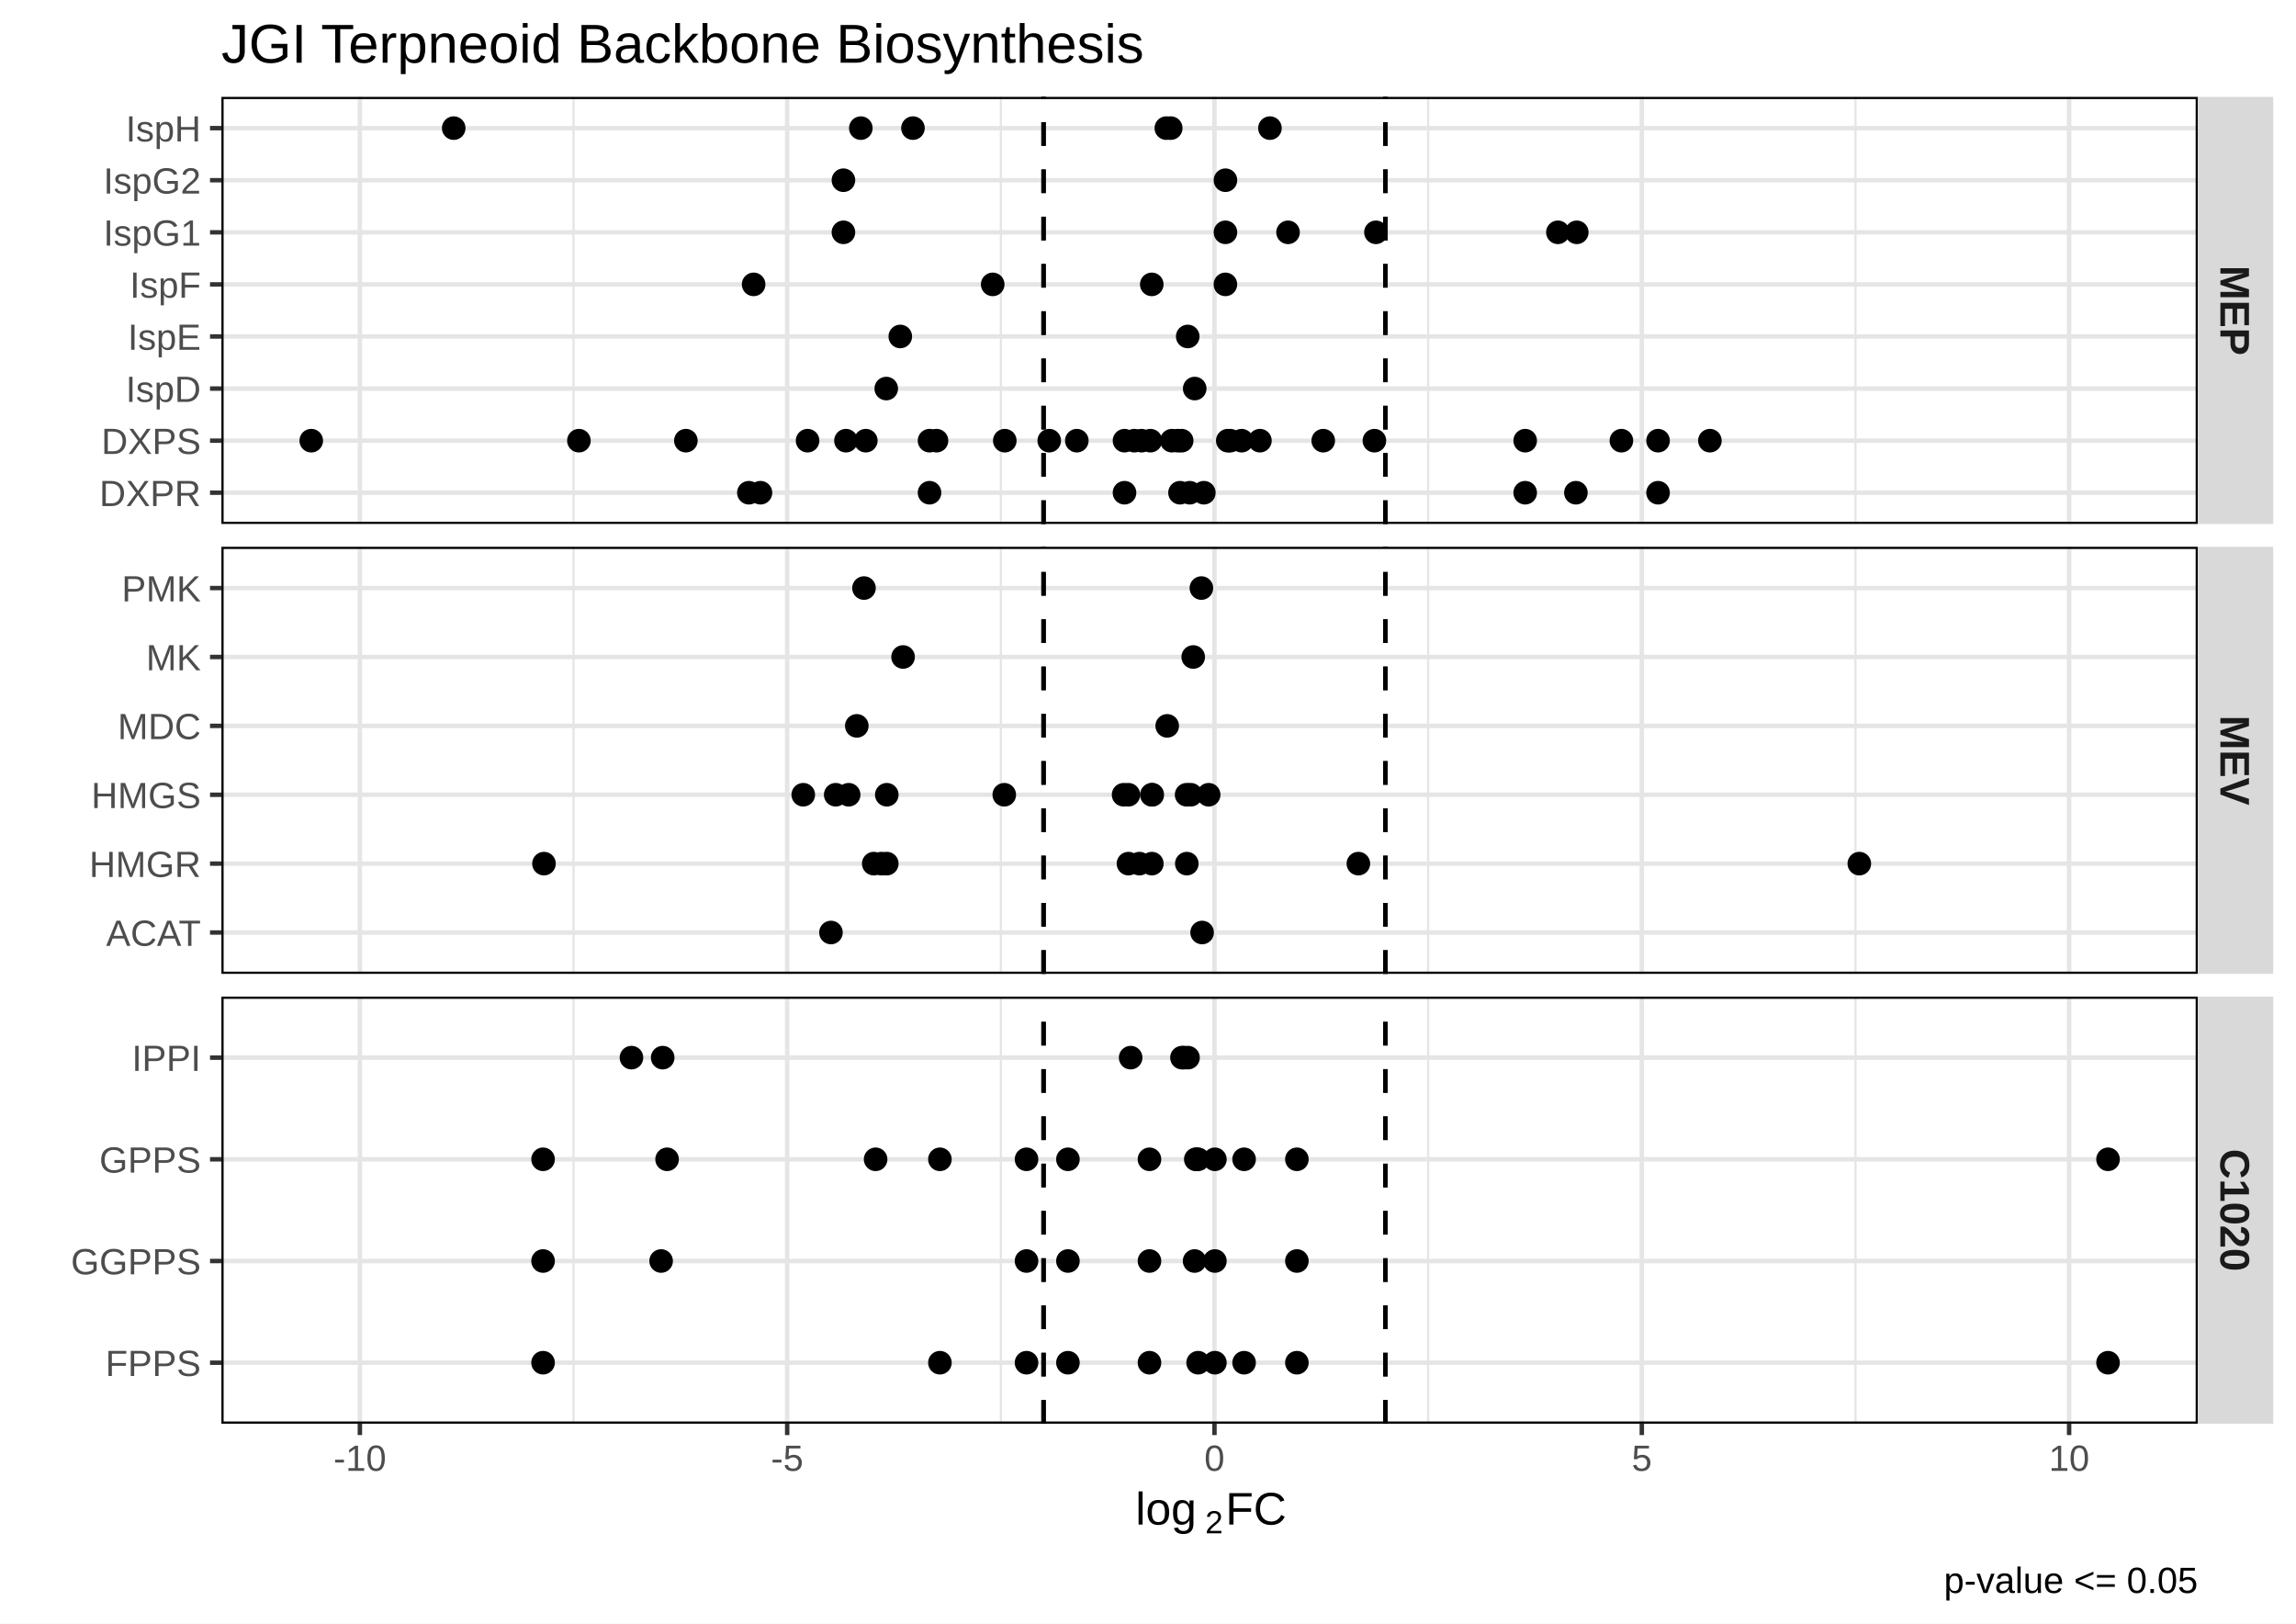
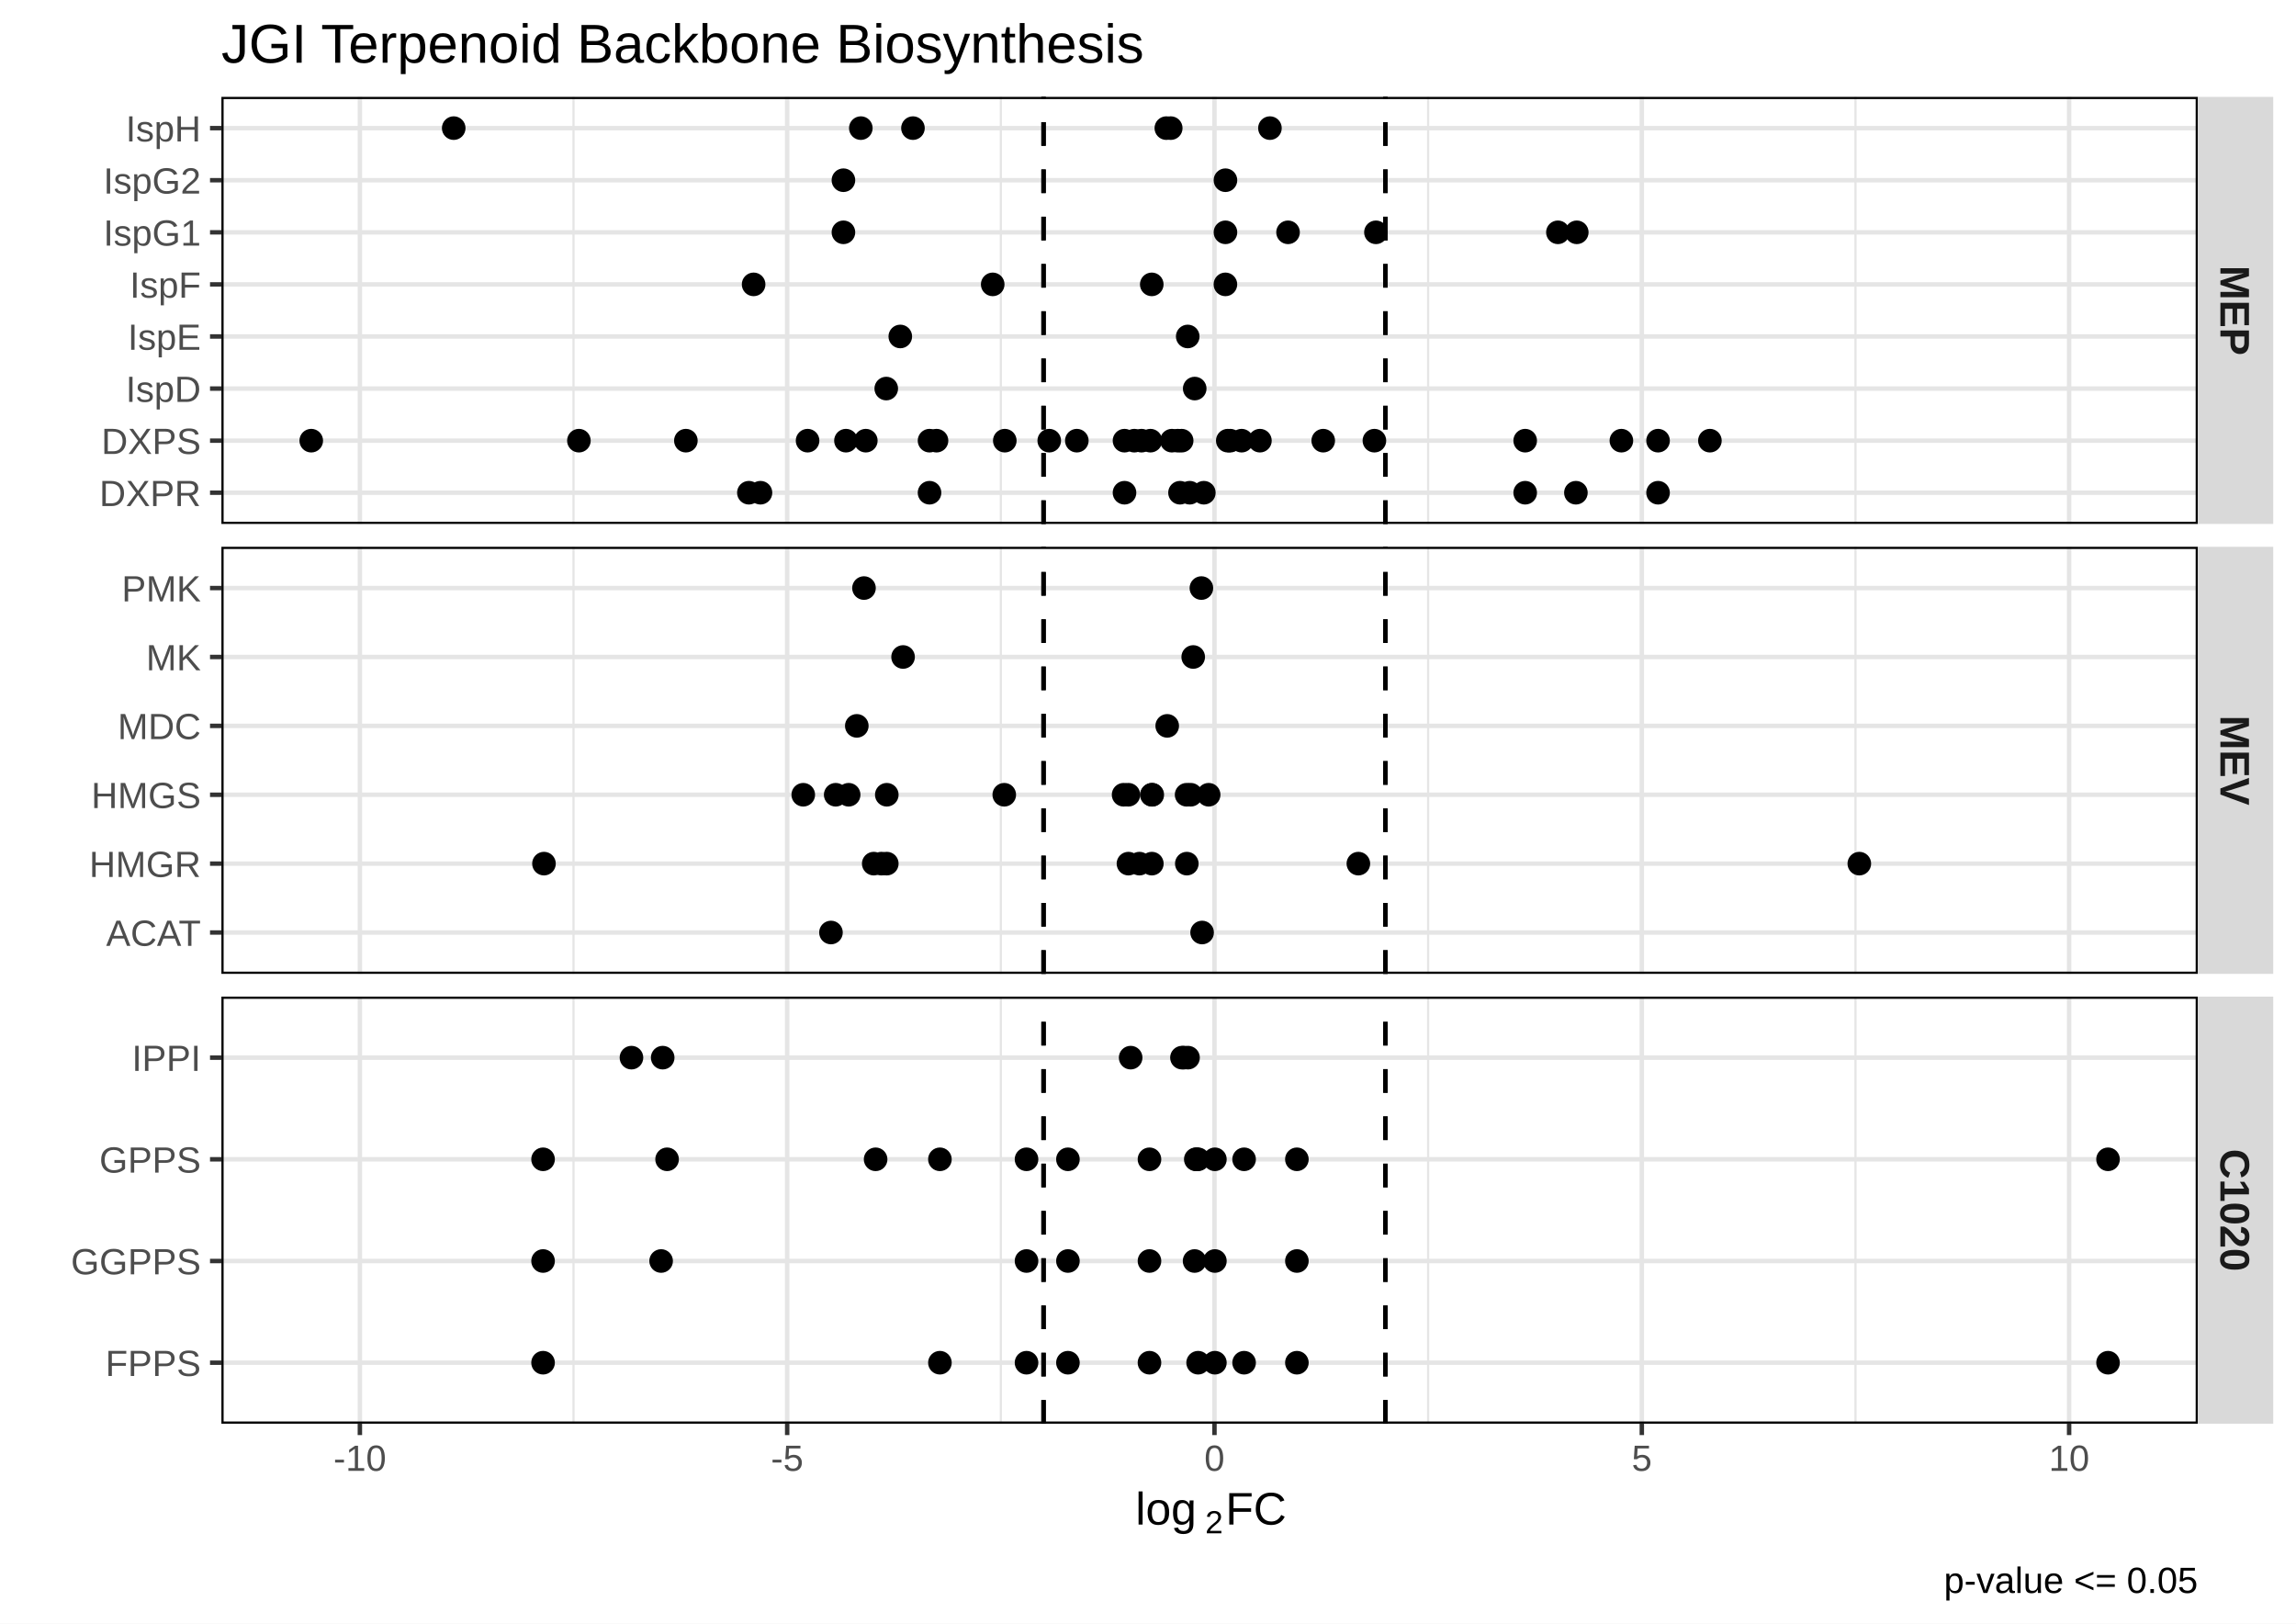
<svg xmlns="http://www.w3.org/2000/svg" class="svglite" width="552.75pt" height="390.75pt" viewBox="0 0 552.75 390.75">
  <defs>
    <style type="text/css">
    .svglite line, .svglite polyline, .svglite polygon, .svglite path, .svglite rect, .svglite circle {
      fill: none;
      stroke: #000000;
      stroke-linecap: round;
      stroke-linejoin: round;
      stroke-miterlimit: 10.00;
    }
    .svglite text {
      white-space: pre;
    }
  </style>
  </defs>
  <rect width="100%" height="100%" style="stroke: none; fill: #FFFFFF;" />
  <defs>
    <clipPath id="cpMC4wMHw1NTIuNzV8MC4wMHwzOTAuNzU=">
      <rect x="0.00" y="0.00" width="552.75" height="390.75" />
    </clipPath>
  </defs>
  <g clip-path="url(#cpMC4wMHw1NTIuNzV8MC4wMHwzOTAuNzU=)">
    <rect x="0.00" y="0" width="552.75" height="390.75" style="stroke-width: 1.07; stroke: #FFFFFF; fill: #FFFFFF;" />
  </g>
  <defs>
    <clipPath id="cpNTMuMzB8NTI5LjEzfDIzLjMyfDEyNi4xMw==">
      <rect x="53.30" y="23.32" width="475.83" height="102.80" />
    </clipPath>
  </defs>
  <g clip-path="url(#cpNTMuMzB8NTI5LjEzfDIzLjMyfDEyNi4xMw==)">
    <polyline points="138.07,126.13 138.07,23.32 " style="stroke-width: 0.53; stroke: #E5E5E5; stroke-linecap: butt;" />
    <polyline points="240.95,126.13 240.95,23.32 " style="stroke-width: 0.53; stroke: #E5E5E5; stroke-linecap: butt;" />
    <polyline points="343.82,126.13 343.82,23.32 " style="stroke-width: 0.53; stroke: #E5E5E5; stroke-linecap: butt;" />
    <polyline points="446.70,126.13 446.70,23.32 " style="stroke-width: 0.53; stroke: #E5E5E5; stroke-linecap: butt;" />
    <polyline points="53.30,118.60 529.13,118.60 " style="stroke-width: 1.07; stroke: #E5E5E5; stroke-linecap: butt;" />
    <polyline points="53.30,106.07 529.13,106.07 " style="stroke-width: 1.07; stroke: #E5E5E5; stroke-linecap: butt;" />
    <polyline points="53.30,93.53 529.13,93.53 " style="stroke-width: 1.07; stroke: #E5E5E5; stroke-linecap: butt;" />
    <polyline points="53.30,80.99 529.13,80.99 " style="stroke-width: 1.07; stroke: #E5E5E5; stroke-linecap: butt;" />
    <polyline points="53.30,68.45 529.13,68.45 " style="stroke-width: 1.07; stroke: #E5E5E5; stroke-linecap: butt;" />
    <polyline points="53.30,55.92 529.13,55.92 " style="stroke-width: 1.07; stroke: #E5E5E5; stroke-linecap: butt;" />
    <polyline points="53.30,43.38 529.13,43.38 " style="stroke-width: 1.07; stroke: #E5E5E5; stroke-linecap: butt;" />
    <polyline points="53.30,30.84 529.13,30.84 " style="stroke-width: 1.07; stroke: #E5E5E5; stroke-linecap: butt;" />
    <polyline points="86.64,126.13 86.64,23.32 " style="stroke-width: 1.07; stroke: #E5E5E5; stroke-linecap: butt;" />
    <polyline points="189.51,126.13 189.51,23.32 " style="stroke-width: 1.07; stroke: #E5E5E5; stroke-linecap: butt;" />
    <polyline points="292.38,126.13 292.38,23.32 " style="stroke-width: 1.07; stroke: #E5E5E5; stroke-linecap: butt;" />
    <polyline points="395.26,126.13 395.26,23.32 " style="stroke-width: 1.07; stroke: #E5E5E5; stroke-linecap: butt;" />
    <polyline points="498.13,126.13 498.13,23.32 " style="stroke-width: 1.07; stroke: #E5E5E5; stroke-linecap: butt;" />
    <circle cx="74.93" cy="106.07" r="2.49" style="stroke-width: 0.71; fill: #000000;" />
    <circle cx="109.23" cy="30.84" r="2.49" style="stroke-width: 0.71; fill: #000000;" />
    <circle cx="139.37" cy="106.07" r="2.49" style="stroke-width: 0.71; fill: #000000;" />
    <circle cx="165.12" cy="106.07" r="2.49" style="stroke-width: 0.71; fill: #000000;" />
    <circle cx="411.65" cy="106.07" r="2.49" style="stroke-width: 0.71; fill: #000000;" />
    <circle cx="180.29" cy="118.60" r="2.49" style="stroke-width: 0.71; fill: #000000;" />
    <circle cx="181.43" cy="68.45" r="2.49" style="stroke-width: 0.71; fill: #000000;" />
    <circle cx="183.08" cy="118.60" r="2.49" style="stroke-width: 0.71; fill: #000000;" />
    <circle cx="399.17" cy="106.07" r="2.49" style="stroke-width: 0.71; fill: #000000;" />
    <circle cx="399.17" cy="118.60" r="2.49" style="stroke-width: 0.71; fill: #000000;" />
    <circle cx="194.42" cy="106.07" r="2.49" style="stroke-width: 0.71; fill: #000000;" />
    <circle cx="390.34" cy="106.07" r="2.49" style="stroke-width: 0.71; fill: #000000;" />
    <circle cx="203.05" cy="55.92" r="2.49" style="stroke-width: 0.71; fill: #000000;" />
    <circle cx="203.05" cy="43.38" r="2.49" style="stroke-width: 0.71; fill: #000000;" />
    <circle cx="203.66" cy="106.07" r="2.49" style="stroke-width: 0.71; fill: #000000;" />
    <circle cx="379.60" cy="55.92" r="2.49" style="stroke-width: 0.71; fill: #000000;" />
    <circle cx="379.39" cy="118.60" r="2.49" style="stroke-width: 0.71; fill: #000000;" />
    <circle cx="207.24" cy="30.84" r="2.49" style="stroke-width: 0.71; fill: #000000;" />
    <circle cx="208.44" cy="106.07" r="2.49" style="stroke-width: 0.71; fill: #000000;" />
    <circle cx="375.06" cy="55.92" r="2.49" style="stroke-width: 0.71; fill: #000000;" />
    <circle cx="213.36" cy="93.53" r="2.49" style="stroke-width: 0.71; fill: #000000;" />
    <circle cx="216.74" cy="80.99" r="2.49" style="stroke-width: 0.71; fill: #000000;" />
    <circle cx="367.18" cy="106.07" r="2.49" style="stroke-width: 0.71; fill: #000000;" />
    <circle cx="367.18" cy="118.60" r="2.49" style="stroke-width: 0.71; fill: #000000;" />
    <circle cx="219.79" cy="30.84" r="2.49" style="stroke-width: 0.71; fill: #000000;" />
    <circle cx="225.46" cy="106.07" r="2.49" style="stroke-width: 0.71; fill: #000000;" />
    <circle cx="238.99" cy="68.45" r="2.49" style="stroke-width: 0.71; fill: #000000;" />
    <circle cx="241.90" cy="106.07" r="2.49" style="stroke-width: 0.71; fill: #000000;" />
    <circle cx="330.88" cy="106.07" r="2.49" style="stroke-width: 0.71; fill: #000000;" />
    <circle cx="273.08" cy="106.07" r="2.49" style="stroke-width: 0.71; fill: #000000;" />
    <circle cx="223.78" cy="106.07" r="2.49" style="stroke-width: 0.71; fill: #000000;" />
    <circle cx="223.78" cy="118.60" r="2.49" style="stroke-width: 0.71; fill: #000000;" />
    <circle cx="252.60" cy="106.07" r="2.49" style="stroke-width: 0.71; fill: #000000;" />
    <circle cx="331.25" cy="55.92" r="2.49" style="stroke-width: 0.71; fill: #000000;" />
    <circle cx="259.24" cy="106.07" r="2.49" style="stroke-width: 0.71; fill: #000000;" />
    <circle cx="318.56" cy="106.07" r="2.49" style="stroke-width: 0.71; fill: #000000;" />
    <circle cx="270.72" cy="106.07" r="2.49" style="stroke-width: 0.71; fill: #000000;" />
    <circle cx="270.72" cy="118.60" r="2.49" style="stroke-width: 0.71; fill: #000000;" />
    <circle cx="310.09" cy="55.92" r="2.49" style="stroke-width: 0.71; fill: #000000;" />
    <circle cx="274.81" cy="106.07" r="2.49" style="stroke-width: 0.71; fill: #000000;" />
    <circle cx="276.96" cy="106.07" r="2.49" style="stroke-width: 0.71; fill: #000000;" />
    <circle cx="277.28" cy="68.45" r="2.49" style="stroke-width: 0.71; fill: #000000;" />
    <circle cx="305.73" cy="30.84" r="2.49" style="stroke-width: 0.71; fill: #000000;" />
    <circle cx="280.79" cy="30.84" r="2.49" style="stroke-width: 0.71; fill: #000000;" />
    <circle cx="303.32" cy="106.07" r="2.49" style="stroke-width: 0.71; fill: #000000;" />
    <circle cx="281.85" cy="30.84" r="2.49" style="stroke-width: 0.71; fill: #000000;" />
    <circle cx="282.12" cy="106.07" r="2.49" style="stroke-width: 0.71; fill: #000000;" />
    <circle cx="283.53" cy="106.07" r="2.49" style="stroke-width: 0.71; fill: #000000;" />
    <circle cx="284.08" cy="118.60" r="2.49" style="stroke-width: 0.71; fill: #000000;" />
    <circle cx="284.48" cy="106.07" r="2.49" style="stroke-width: 0.71; fill: #000000;" />
    <circle cx="298.91" cy="106.07" r="2.49" style="stroke-width: 0.71; fill: #000000;" />
    <circle cx="285.94" cy="80.99" r="2.49" style="stroke-width: 0.71; fill: #000000;" />
    <circle cx="286.42" cy="118.60" r="2.49" style="stroke-width: 0.71; fill: #000000;" />
    <circle cx="287.62" cy="93.53" r="2.49" style="stroke-width: 0.71; fill: #000000;" />
    <circle cx="296.17" cy="106.07" r="2.49" style="stroke-width: 0.71; fill: #000000;" />
    <circle cx="295.58" cy="106.07" r="2.49" style="stroke-width: 0.71; fill: #000000;" />
    <circle cx="295.02" cy="55.92" r="2.49" style="stroke-width: 0.71; fill: #000000;" />
    <circle cx="295.02" cy="43.38" r="2.49" style="stroke-width: 0.71; fill: #000000;" />
    <circle cx="295.01" cy="68.45" r="2.49" style="stroke-width: 0.71; fill: #000000;" />
    <circle cx="289.82" cy="118.60" r="2.49" style="stroke-width: 0.71; fill: #000000;" />
    <line x1="251.23" y1="126.13" x2="251.23" y2="23.32" style="stroke-width: 1.07; stroke-dasharray: 5.69,5.69; stroke-linecap: butt;" />
    <line x1="333.53" y1="126.13" x2="333.53" y2="23.32" style="stroke-width: 1.07; stroke-dasharray: 5.69,5.69; stroke-linecap: butt;" />
    <line x1="251.23" y1="126.13" x2="251.23" y2="23.32" style="stroke-width: 1.07; stroke-dasharray: 5.69,5.69; stroke-linecap: butt;" />
    <line x1="333.53" y1="126.13" x2="333.53" y2="23.32" style="stroke-width: 1.07; stroke-dasharray: 5.69,5.69; stroke-linecap: butt;" />
    <rect x="53.30" y="23.32" width="475.83" height="102.80" style="stroke-width: 1.07;" />
  </g>
  <g clip-path="url(#cpMC4wMHw1NTIuNzV8MC4wMHwzOTAuNzU=)">
</g>
  <defs>
    <clipPath id="cpNTMuMzB8NTI5LjEzfDEzMS42MXwyMzQuNDE=">
      <rect x="53.30" y="131.61" width="475.83" height="102.80" />
    </clipPath>
  </defs>
  <g clip-path="url(#cpNTMuMzB8NTI5LjEzfDEzMS42MXwyMzQuNDE=)">
    <polyline points="138.07,234.41 138.07,131.61 " style="stroke-width: 0.53; stroke: #E5E5E5; stroke-linecap: butt;" />
    <polyline points="240.95,234.41 240.95,131.61 " style="stroke-width: 0.53; stroke: #E5E5E5; stroke-linecap: butt;" />
    <polyline points="343.82,234.41 343.82,131.61 " style="stroke-width: 0.53; stroke: #E5E5E5; stroke-linecap: butt;" />
    <polyline points="446.70,234.41 446.70,131.61 " style="stroke-width: 0.53; stroke: #E5E5E5; stroke-linecap: butt;" />
    <polyline points="53.30,224.46 529.13,224.46 " style="stroke-width: 1.07; stroke: #E5E5E5; stroke-linecap: butt;" />
    <polyline points="53.30,207.88 529.13,207.88 " style="stroke-width: 1.07; stroke: #E5E5E5; stroke-linecap: butt;" />
    <polyline points="53.30,191.30 529.13,191.30 " style="stroke-width: 1.07; stroke: #E5E5E5; stroke-linecap: butt;" />
    <polyline points="53.30,174.72 529.13,174.72 " style="stroke-width: 1.07; stroke: #E5E5E5; stroke-linecap: butt;" />
    <polyline points="53.30,158.14 529.13,158.14 " style="stroke-width: 1.07; stroke: #E5E5E5; stroke-linecap: butt;" />
    <polyline points="53.30,141.55 529.13,141.55 " style="stroke-width: 1.07; stroke: #E5E5E5; stroke-linecap: butt;" />
    <polyline points="86.64,234.41 86.64,131.61 " style="stroke-width: 1.07; stroke: #E5E5E5; stroke-linecap: butt;" />
    <polyline points="189.51,234.41 189.51,131.61 " style="stroke-width: 1.07; stroke: #E5E5E5; stroke-linecap: butt;" />
    <polyline points="292.38,234.41 292.38,131.61 " style="stroke-width: 1.07; stroke: #E5E5E5; stroke-linecap: butt;" />
    <polyline points="395.26,234.41 395.26,131.61 " style="stroke-width: 1.07; stroke: #E5E5E5; stroke-linecap: butt;" />
    <polyline points="498.13,234.41 498.13,131.61 " style="stroke-width: 1.07; stroke: #E5E5E5; stroke-linecap: butt;" />
    <circle cx="130.96" cy="207.88" r="2.49" style="stroke-width: 0.71; fill: #000000;" />
    <circle cx="447.62" cy="207.88" r="2.49" style="stroke-width: 0.71; fill: #000000;" />
    <circle cx="193.38" cy="191.30" r="2.49" style="stroke-width: 0.71; fill: #000000;" />
    <circle cx="200.05" cy="224.46" r="2.49" style="stroke-width: 0.71; fill: #000000;" />
    <circle cx="201.19" cy="191.30" r="2.49" style="stroke-width: 0.71; fill: #000000;" />
    <circle cx="204.31" cy="191.30" r="2.49" style="stroke-width: 0.71; fill: #000000;" />
    <circle cx="206.27" cy="174.72" r="2.49" style="stroke-width: 0.71; fill: #000000;" />
    <circle cx="208.00" cy="141.55" r="2.49" style="stroke-width: 0.71; fill: #000000;" />
    <circle cx="210.35" cy="207.88" r="2.49" style="stroke-width: 0.71; fill: #000000;" />
    <circle cx="213.49" cy="191.30" r="2.49" style="stroke-width: 0.71; fill: #000000;" />
    <circle cx="213.49" cy="207.88" r="2.49" style="stroke-width: 0.71; fill: #000000;" />
    <circle cx="217.41" cy="158.14" r="2.49" style="stroke-width: 0.71; fill: #000000;" />
    <circle cx="241.77" cy="191.30" r="2.49" style="stroke-width: 0.71; fill: #000000;" />
    <circle cx="270.50" cy="191.30" r="2.49" style="stroke-width: 0.71; fill: #000000;" />
    <circle cx="285.72" cy="207.88" r="2.49" style="stroke-width: 0.71; fill: #000000;" />
    <circle cx="212.19" cy="207.88" r="2.49" style="stroke-width: 0.71; fill: #000000;" />
    <circle cx="327.02" cy="207.88" r="2.49" style="stroke-width: 0.71; fill: #000000;" />
    <circle cx="271.66" cy="191.30" r="2.49" style="stroke-width: 0.71; fill: #000000;" />
    <circle cx="271.67" cy="207.88" r="2.49" style="stroke-width: 0.71; fill: #000000;" />
    <circle cx="274.32" cy="207.88" r="2.49" style="stroke-width: 0.71; fill: #000000;" />
    <circle cx="277.30" cy="191.30" r="2.49" style="stroke-width: 0.71; fill: #000000;" />
    <circle cx="277.30" cy="207.88" r="2.49" style="stroke-width: 0.71; fill: #000000;" />
    <circle cx="277.40" cy="191.30" r="2.49" style="stroke-width: 0.71; fill: #000000;" />
    <circle cx="281.00" cy="174.72" r="2.49" style="stroke-width: 0.71; fill: #000000;" />
    <circle cx="285.67" cy="191.30" r="2.49" style="stroke-width: 0.71; fill: #000000;" />
    <circle cx="286.67" cy="191.30" r="2.49" style="stroke-width: 0.71; fill: #000000;" />
    <circle cx="287.26" cy="158.14" r="2.49" style="stroke-width: 0.71; fill: #000000;" />
    <circle cx="289.23" cy="141.55" r="2.49" style="stroke-width: 0.71; fill: #000000;" />
    <circle cx="289.40" cy="224.46" r="2.49" style="stroke-width: 0.71; fill: #000000;" />
    <circle cx="290.98" cy="191.30" r="2.49" style="stroke-width: 0.71; fill: #000000;" />
    <line x1="251.23" y1="234.41" x2="251.23" y2="131.61" style="stroke-width: 1.07; stroke-dasharray: 5.69,5.69; stroke-linecap: butt;" />
    <line x1="333.53" y1="234.41" x2="333.53" y2="131.61" style="stroke-width: 1.07; stroke-dasharray: 5.69,5.69; stroke-linecap: butt;" />
    <line x1="251.23" y1="234.41" x2="251.23" y2="131.61" style="stroke-width: 1.07; stroke-dasharray: 5.69,5.69; stroke-linecap: butt;" />
    <line x1="333.53" y1="234.41" x2="333.53" y2="131.61" style="stroke-width: 1.07; stroke-dasharray: 5.69,5.69; stroke-linecap: butt;" />
    <rect x="53.30" y="131.61" width="475.83" height="102.80" style="stroke-width: 1.07;" />
  </g>
  <g clip-path="url(#cpMC4wMHw1NTIuNzV8MC4wMHwzOTAuNzU=)">
</g>
  <defs>
    <clipPath id="cpNTMuMzB8NTI5LjEzfDIzOS44OXwzNDIuNjk=">
      <rect x="53.30" y="239.89" width="475.83" height="102.80" />
    </clipPath>
  </defs>
  <g clip-path="url(#cpNTMuMzB8NTI5LjEzfDIzOS44OXwzNDIuNjk=)">
    <polyline points="138.07,342.69 138.07,239.89 " style="stroke-width: 0.53; stroke: #E5E5E5; stroke-linecap: butt;" />
    <polyline points="240.95,342.69 240.95,239.89 " style="stroke-width: 0.53; stroke: #E5E5E5; stroke-linecap: butt;" />
    <polyline points="343.82,342.69 343.82,239.89 " style="stroke-width: 0.53; stroke: #E5E5E5; stroke-linecap: butt;" />
    <polyline points="446.70,342.69 446.70,239.89 " style="stroke-width: 0.53; stroke: #E5E5E5; stroke-linecap: butt;" />
    <polyline points="53.30,328.01 529.13,328.01 " style="stroke-width: 1.07; stroke: #E5E5E5; stroke-linecap: butt;" />
    <polyline points="53.30,303.53 529.13,303.53 " style="stroke-width: 1.07; stroke: #E5E5E5; stroke-linecap: butt;" />
    <polyline points="53.30,279.05 529.13,279.05 " style="stroke-width: 1.07; stroke: #E5E5E5; stroke-linecap: butt;" />
    <polyline points="53.30,254.58 529.13,254.58 " style="stroke-width: 1.07; stroke: #E5E5E5; stroke-linecap: butt;" />
    <polyline points="86.64,342.69 86.64,239.89 " style="stroke-width: 1.07; stroke: #E5E5E5; stroke-linecap: butt;" />
    <polyline points="189.51,342.69 189.51,239.89 " style="stroke-width: 1.07; stroke: #E5E5E5; stroke-linecap: butt;" />
    <polyline points="292.38,342.69 292.38,239.89 " style="stroke-width: 1.07; stroke: #E5E5E5; stroke-linecap: butt;" />
    <polyline points="395.26,342.69 395.26,239.89 " style="stroke-width: 1.07; stroke: #E5E5E5; stroke-linecap: butt;" />
    <polyline points="498.13,342.69 498.13,239.89 " style="stroke-width: 1.07; stroke: #E5E5E5; stroke-linecap: butt;" />
    <circle cx="507.50" cy="279.05" r="2.49" style="stroke-width: 0.71; fill: #000000;" />
    <circle cx="507.50" cy="328.01" r="2.49" style="stroke-width: 0.71; fill: #000000;" />
    <circle cx="130.74" cy="279.05" r="2.49" style="stroke-width: 0.71; fill: #000000;" />
    <circle cx="130.74" cy="328.01" r="2.49" style="stroke-width: 0.71; fill: #000000;" />
    <circle cx="130.74" cy="303.53" r="2.49" style="stroke-width: 0.71; fill: #000000;" />
    <circle cx="152.02" cy="254.58" r="2.49" style="stroke-width: 0.71; fill: #000000;" />
    <circle cx="159.16" cy="303.53" r="2.49" style="stroke-width: 0.71; fill: #000000;" />
    <circle cx="159.54" cy="254.58" r="2.49" style="stroke-width: 0.71; fill: #000000;" />
    <circle cx="160.60" cy="279.05" r="2.49" style="stroke-width: 0.71; fill: #000000;" />
    <circle cx="210.80" cy="279.05" r="2.49" style="stroke-width: 0.71; fill: #000000;" />
    <circle cx="226.28" cy="279.05" r="2.49" style="stroke-width: 0.71; fill: #000000;" />
    <circle cx="226.28" cy="328.01" r="2.49" style="stroke-width: 0.71; fill: #000000;" />
    <circle cx="257.10" cy="279.05" r="2.49" style="stroke-width: 0.71; fill: #000000;" />
    <circle cx="257.10" cy="328.01" r="2.49" style="stroke-width: 0.71; fill: #000000;" />
    <circle cx="257.10" cy="303.53" r="2.49" style="stroke-width: 0.71; fill: #000000;" />
    <circle cx="272.20" cy="254.58" r="2.49" style="stroke-width: 0.71; fill: #000000;" />
    <circle cx="312.22" cy="279.05" r="2.49" style="stroke-width: 0.71; fill: #000000;" />
    <circle cx="312.22" cy="328.01" r="2.49" style="stroke-width: 0.71; fill: #000000;" />
    <circle cx="312.22" cy="303.53" r="2.49" style="stroke-width: 0.71; fill: #000000;" />
    <circle cx="247.13" cy="279.05" r="2.49" style="stroke-width: 0.71; fill: #000000;" />
    <circle cx="247.13" cy="328.01" r="2.49" style="stroke-width: 0.71; fill: #000000;" />
    <circle cx="247.13" cy="303.53" r="2.49" style="stroke-width: 0.71; fill: #000000;" />
    <circle cx="276.73" cy="279.05" r="2.49" style="stroke-width: 0.71; fill: #000000;" />
    <circle cx="276.73" cy="328.01" r="2.49" style="stroke-width: 0.71; fill: #000000;" />
    <circle cx="276.73" cy="303.53" r="2.49" style="stroke-width: 0.71; fill: #000000;" />
    <circle cx="284.55" cy="254.58" r="2.49" style="stroke-width: 0.71; fill: #000000;" />
    <circle cx="285.03" cy="254.58" r="2.49" style="stroke-width: 0.71; fill: #000000;" />
    <circle cx="299.51" cy="279.05" r="2.49" style="stroke-width: 0.71; fill: #000000;" />
    <circle cx="299.51" cy="328.01" r="2.49" style="stroke-width: 0.71; fill: #000000;" />
    <circle cx="286.01" cy="254.58" r="2.49" style="stroke-width: 0.71; fill: #000000;" />
    <circle cx="287.59" cy="303.53" r="2.49" style="stroke-width: 0.71; fill: #000000;" />
    <circle cx="287.88" cy="279.05" r="2.49" style="stroke-width: 0.71; fill: #000000;" />
    <circle cx="288.06" cy="279.05" r="2.49" style="stroke-width: 0.71; fill: #000000;" />
    <circle cx="288.44" cy="279.05" r="2.49" style="stroke-width: 0.71; fill: #000000;" />
    <circle cx="288.44" cy="328.01" r="2.49" style="stroke-width: 0.71; fill: #000000;" />
    <circle cx="292.48" cy="279.05" r="2.49" style="stroke-width: 0.71; fill: #000000;" />
    <circle cx="292.48" cy="328.01" r="2.49" style="stroke-width: 0.71; fill: #000000;" />
    <circle cx="292.48" cy="303.53" r="2.49" style="stroke-width: 0.71; fill: #000000;" />
    <line x1="251.23" y1="342.69" x2="251.23" y2="239.89" style="stroke-width: 1.07; stroke-dasharray: 5.69,5.69; stroke-linecap: butt;" />
    <line x1="333.53" y1="342.69" x2="333.53" y2="239.89" style="stroke-width: 1.07; stroke-dasharray: 5.69,5.69; stroke-linecap: butt;" />
    <line x1="251.23" y1="342.69" x2="251.23" y2="239.89" style="stroke-width: 1.07; stroke-dasharray: 5.69,5.69; stroke-linecap: butt;" />
    <line x1="333.53" y1="342.69" x2="333.53" y2="239.89" style="stroke-width: 1.07; stroke-dasharray: 5.69,5.69; stroke-linecap: butt;" />
    <rect x="53.30" y="239.89" width="475.83" height="102.80" style="stroke-width: 1.07;" />
  </g>
  <g clip-path="url(#cpMC4wMHw1NTIuNzV8MC4wMHwzOTAuNzU=)">
</g>
  <defs>
    <clipPath id="cpNTI5LjEzfDU0Ny4yN3wyMy4zMnwxMjYuMTM=">
      <rect x="529.13" y="23.32" width="18.14" height="102.80" />
    </clipPath>
  </defs>
  <g clip-path="url(#cpNTI5LjEzfDU0Ny4yN3wyMy4zMnwxMjYuMTM=)">
    <rect x="529.13" y="23.32" width="18.14" height="102.80" style="stroke-width: 1.07; stroke: none; fill: #D9D9D9;" />
    <text transform="translate(534.55,74.72) rotate(90)" text-anchor="middle" style="font-size: 10.00px; font-weight: bold;fill: #1A1A1A; font-family: &quot;Liberation Sans&quot;;" textLength="24.11px" lengthAdjust="spacingAndGlyphs">MEP</text>
  </g>
  <g clip-path="url(#cpMC4wMHw1NTIuNzV8MC4wMHwzOTAuNzU=)">
</g>
  <defs>
    <clipPath id="cpNTI5LjEzfDU0Ny4yN3wxMzEuNjF8MjM0LjQx">
      <rect x="529.13" y="131.61" width="18.14" height="102.80" />
    </clipPath>
  </defs>
  <g clip-path="url(#cpNTI5LjEzfDU0Ny4yN3wxMzEuNjF8MjM0LjQx)">
    <rect x="529.13" y="131.61" width="18.14" height="102.80" style="stroke-width: 1.07; stroke: none; fill: #D9D9D9;" />
    <text transform="translate(534.55,183.01) rotate(90)" text-anchor="middle" style="font-size: 10.00px; font-weight: bold;fill: #1A1A1A; font-family: &quot;Liberation Sans&quot;;" textLength="24.52px" lengthAdjust="spacingAndGlyphs">MEV</text>
  </g>
  <g clip-path="url(#cpMC4wMHw1NTIuNzV8MC4wMHwzOTAuNzU=)">
</g>
  <defs>
    <clipPath id="cpNTI5LjEzfDU0Ny4yN3wyMzkuODl8MzQyLjY5">
      <rect x="529.13" y="239.89" width="18.14" height="102.80" />
    </clipPath>
  </defs>
  <g clip-path="url(#cpNTI5LjEzfDU0Ny4yN3wyMzkuODl8MzQyLjY5)">
    <rect x="529.13" y="239.89" width="18.14" height="102.80" style="stroke-width: 1.07; stroke: none; fill: #D9D9D9;" />
    <text transform="translate(534.55,291.29) rotate(90)" text-anchor="middle" style="font-size: 10.00px; font-weight: bold;fill: #1A1A1A; font-family: &quot;Liberation Sans&quot;;" textLength="35.16px" lengthAdjust="spacingAndGlyphs">C1020</text>
  </g>
  <g clip-path="url(#cpMC4wMHw1NTIuNzV8MC4wMHwzOTAuNzU=)">
    <polyline points="86.64,345.43 86.64,342.69 " style="stroke-width: 1.07; stroke: #333333; stroke-linecap: butt;" />
    <polyline points="189.51,345.43 189.51,342.69 " style="stroke-width: 1.07; stroke: #333333; stroke-linecap: butt;" />
    <polyline points="292.38,345.43 292.38,342.69 " style="stroke-width: 1.07; stroke: #333333; stroke-linecap: butt;" />
    <polyline points="395.26,345.43 395.26,342.69 " style="stroke-width: 1.07; stroke: #333333; stroke-linecap: butt;" />
    <polyline points="498.13,345.43 498.13,342.69 " style="stroke-width: 1.07; stroke: #333333; stroke-linecap: butt;" />
    <text x="86.64" y="354.04" text-anchor="middle" style="font-size: 8.80px;fill: #4D4D4D; font-family: &quot;Liberation Sans&quot;;" textLength="14.36px" lengthAdjust="spacingAndGlyphs">-10</text>
    <text x="189.51" y="354.04" text-anchor="middle" style="font-size: 8.80px;fill: #4D4D4D; font-family: &quot;Liberation Sans&quot;;" textLength="8.77px" lengthAdjust="spacingAndGlyphs">-5</text>
    <text x="292.38" y="354.04" text-anchor="middle" style="font-size: 8.80px;fill: #4D4D4D; font-family: &quot;Liberation Sans&quot;;" textLength="5.59px" lengthAdjust="spacingAndGlyphs">0</text>
    <text x="395.26" y="354.04" text-anchor="middle" style="font-size: 8.80px;fill: #4D4D4D; font-family: &quot;Liberation Sans&quot;;" textLength="5.59px" lengthAdjust="spacingAndGlyphs">5</text>
    <text x="498.13" y="354.04" text-anchor="middle" style="font-size: 8.80px;fill: #4D4D4D; font-family: &quot;Liberation Sans&quot;;" textLength="11.19px" lengthAdjust="spacingAndGlyphs">10</text>
    <text x="48.37" y="121.81" text-anchor="end" style="font-size: 8.80px;fill: #4D4D4D; font-family: &quot;Liberation Sans&quot;;" textLength="24.22px" lengthAdjust="spacingAndGlyphs">DXPR</text>
    <text x="48.37" y="109.27" text-anchor="end" style="font-size: 8.80px;fill: #4D4D4D; font-family: &quot;Liberation Sans&quot;;" textLength="23.70px" lengthAdjust="spacingAndGlyphs">DXPS</text>
    <text x="48.37" y="96.74" text-anchor="end" style="font-size: 8.80px;fill: #4D4D4D; font-family: &quot;Liberation Sans&quot;;" textLength="19.54px" lengthAdjust="spacingAndGlyphs">IspD</text>
    <text x="48.37" y="84.20" text-anchor="end" style="font-size: 8.80px;fill: #4D4D4D; font-family: &quot;Liberation Sans&quot;;" textLength="18.32px" lengthAdjust="spacingAndGlyphs">IspE</text>
    <text x="48.37" y="71.66" text-anchor="end" style="font-size: 8.80px;fill: #4D4D4D; font-family: &quot;Liberation Sans&quot;;" textLength="17.83px" lengthAdjust="spacingAndGlyphs">IspF</text>
    <text x="48.37" y="59.13" text-anchor="end" style="font-size: 8.80px;fill: #4D4D4D; font-family: &quot;Liberation Sans&quot;;" textLength="25.18px" lengthAdjust="spacingAndGlyphs">IspG1</text>
    <text x="48.37" y="46.59" text-anchor="end" style="font-size: 8.80px;fill: #4D4D4D; font-family: &quot;Liberation Sans&quot;;" textLength="25.18px" lengthAdjust="spacingAndGlyphs">IspG2</text>
    <text x="48.37" y="34.05" text-anchor="end" style="font-size: 8.80px;fill: #4D4D4D; font-family: &quot;Liberation Sans&quot;;" textLength="19.38px" lengthAdjust="spacingAndGlyphs">IspH</text>
    <polyline points="50.56,118.60 53.30,118.60 " style="stroke-width: 1.07; stroke: #333333; stroke-linecap: butt;" />
    <polyline points="50.56,106.07 53.30,106.07 " style="stroke-width: 1.07; stroke: #333333; stroke-linecap: butt;" />
    <polyline points="50.56,93.53 53.30,93.53 " style="stroke-width: 1.07; stroke: #333333; stroke-linecap: butt;" />
    <polyline points="50.56,80.99 53.30,80.99 " style="stroke-width: 1.07; stroke: #333333; stroke-linecap: butt;" />
    <polyline points="50.56,68.45 53.30,68.45 " style="stroke-width: 1.07; stroke: #333333; stroke-linecap: butt;" />
    <polyline points="50.56,55.92 53.30,55.92 " style="stroke-width: 1.07; stroke: #333333; stroke-linecap: butt;" />
    <polyline points="50.56,43.38 53.30,43.38 " style="stroke-width: 1.07; stroke: #333333; stroke-linecap: butt;" />
    <polyline points="50.56,30.84 53.30,30.84 " style="stroke-width: 1.07; stroke: #333333; stroke-linecap: butt;" />
    <text x="48.37" y="227.67" text-anchor="end" style="font-size: 8.80px;fill: #4D4D4D; font-family: &quot;Liberation Sans&quot;;" textLength="22.72px" lengthAdjust="spacingAndGlyphs">ACAT</text>
    <text x="48.37" y="211.09" text-anchor="end" style="font-size: 8.80px;fill: #4D4D4D; font-family: &quot;Liberation Sans&quot;;" textLength="27.14px" lengthAdjust="spacingAndGlyphs">HMGR</text>
    <text x="48.37" y="194.51" text-anchor="end" style="font-size: 8.80px;fill: #4D4D4D; font-family: &quot;Liberation Sans&quot;;" textLength="26.61px" lengthAdjust="spacingAndGlyphs">HMGS</text>
    <text x="48.37" y="177.92" text-anchor="end" style="font-size: 8.80px;fill: #4D4D4D; font-family: &quot;Liberation Sans&quot;;" textLength="20.51px" lengthAdjust="spacingAndGlyphs">MDC</text>
    <text x="48.37" y="161.34" text-anchor="end" style="font-size: 8.80px;fill: #4D4D4D; font-family: &quot;Liberation Sans&quot;;" textLength="13.36px" lengthAdjust="spacingAndGlyphs">MK</text>
    <text x="48.37" y="144.76" text-anchor="end" style="font-size: 8.80px;fill: #4D4D4D; font-family: &quot;Liberation Sans&quot;;" textLength="18.66px" lengthAdjust="spacingAndGlyphs">PMK</text>
    <polyline points="50.56,224.46 53.30,224.46 " style="stroke-width: 1.07; stroke: #333333; stroke-linecap: butt;" />
    <polyline points="50.56,207.88 53.30,207.88 " style="stroke-width: 1.07; stroke: #333333; stroke-linecap: butt;" />
    <polyline points="50.56,191.30 53.30,191.30 " style="stroke-width: 1.07; stroke: #333333; stroke-linecap: butt;" />
    <polyline points="50.56,174.72 53.30,174.72 " style="stroke-width: 1.07; stroke: #333333; stroke-linecap: butt;" />
    <polyline points="50.56,158.14 53.30,158.14 " style="stroke-width: 1.07; stroke: #333333; stroke-linecap: butt;" />
    <polyline points="50.56,141.55 53.30,141.55 " style="stroke-width: 1.07; stroke: #333333; stroke-linecap: butt;" />
    <text x="48.37" y="331.21" text-anchor="end" style="font-size: 8.80px;fill: #4D4D4D; font-family: &quot;Liberation Sans&quot;;" textLength="21.26px" lengthAdjust="spacingAndGlyphs">FPPS</text>
    <text x="48.37" y="306.74" text-anchor="end" style="font-size: 8.80px;fill: #4D4D4D; font-family: &quot;Liberation Sans&quot;;" textLength="29.84px" lengthAdjust="spacingAndGlyphs">GGPPS</text>
    <text x="48.37" y="282.26" text-anchor="end" style="font-size: 8.80px;fill: #4D4D4D; font-family: &quot;Liberation Sans&quot;;" textLength="23.02px" lengthAdjust="spacingAndGlyphs">GPPS</text>
    <text x="48.37" y="257.78" text-anchor="end" style="font-size: 8.80px;fill: #4D4D4D; font-family: &quot;Liberation Sans&quot;;" textLength="15.80px" lengthAdjust="spacingAndGlyphs">IPPI</text>
    <polyline points="50.56,328.01 53.30,328.01 " style="stroke-width: 1.07; stroke: #333333; stroke-linecap: butt;" />
    <polyline points="50.56,303.53 53.30,303.53 " style="stroke-width: 1.07; stroke: #333333; stroke-linecap: butt;" />
    <polyline points="50.56,279.05 53.30,279.05 " style="stroke-width: 1.07; stroke: #333333; stroke-linecap: butt;" />
    <polyline points="50.56,254.58 53.30,254.58 " style="stroke-width: 1.07; stroke: #333333; stroke-linecap: butt;" />
    <text x="273.37" y="366.97" style="font-size: 11.00px; font-family: &quot;Liberation Sans&quot;;" textLength="16.78px" lengthAdjust="spacingAndGlyphs">log</text>
    <text x="290.15" y="369.07" style="font-size: 7.70px; font-family: &quot;Liberation Sans&quot;;" textLength="4.90px" lengthAdjust="spacingAndGlyphs">2</text>
    <text x="295.04" y="366.97" style="font-size: 11.00px; font-family: &quot;Liberation Sans&quot;;" textLength="14.01px" lengthAdjust="spacingAndGlyphs">FC</text>
-     <text x="53.30" y="15.10" style="font-size: 13.20px; font-family: &quot;Liberation Sans&quot;;" textLength="242.69px" lengthAdjust="spacingAndGlyphs">JGI Terpneoid Backbone Biosynthesis</text>
+     <text x="53.30" y="15.10" style="font-size: 13.20px; font-family: &quot;Liberation Sans&quot;;" textLength="242.69px" lengthAdjust="spacingAndGlyphs">JGI Terpenoid Backbone Biosynthesis</text>
    <text x="529.13" y="383.44" text-anchor="end" style="font-size: 8.80px; font-family: &quot;Liberation Sans&quot;;" textLength="72.47px" lengthAdjust="spacingAndGlyphs">p-value &lt;= 0.05</text>
  </g>
</svg>
